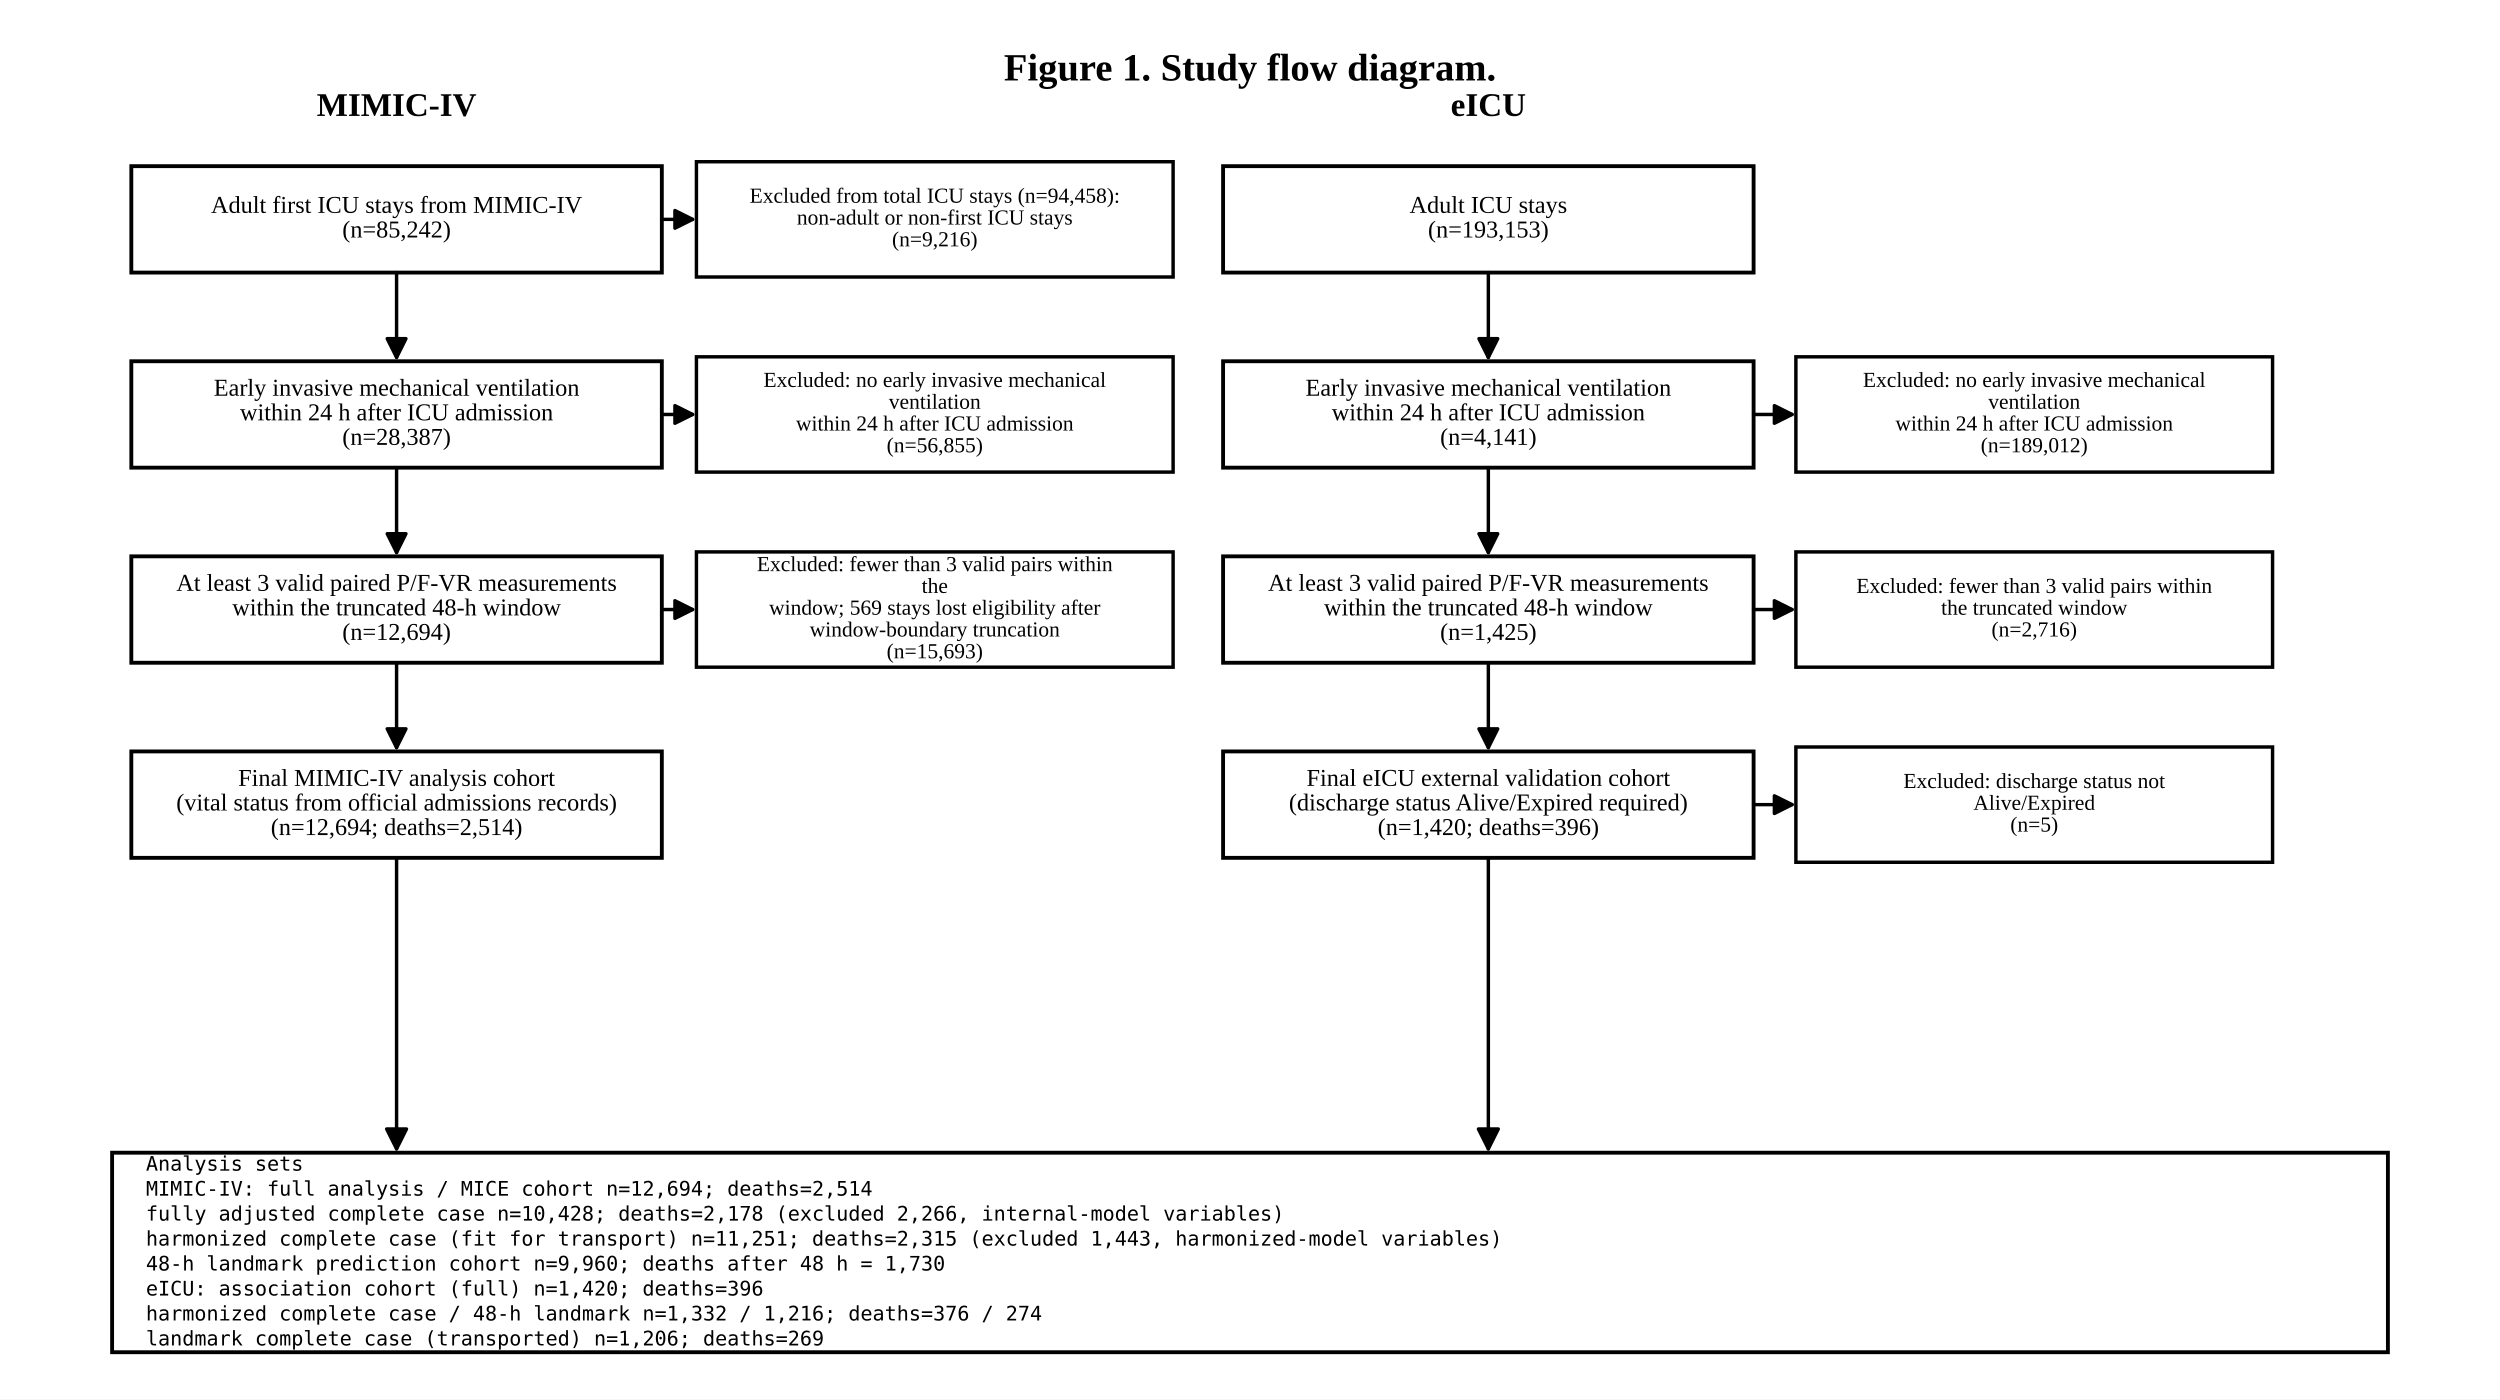
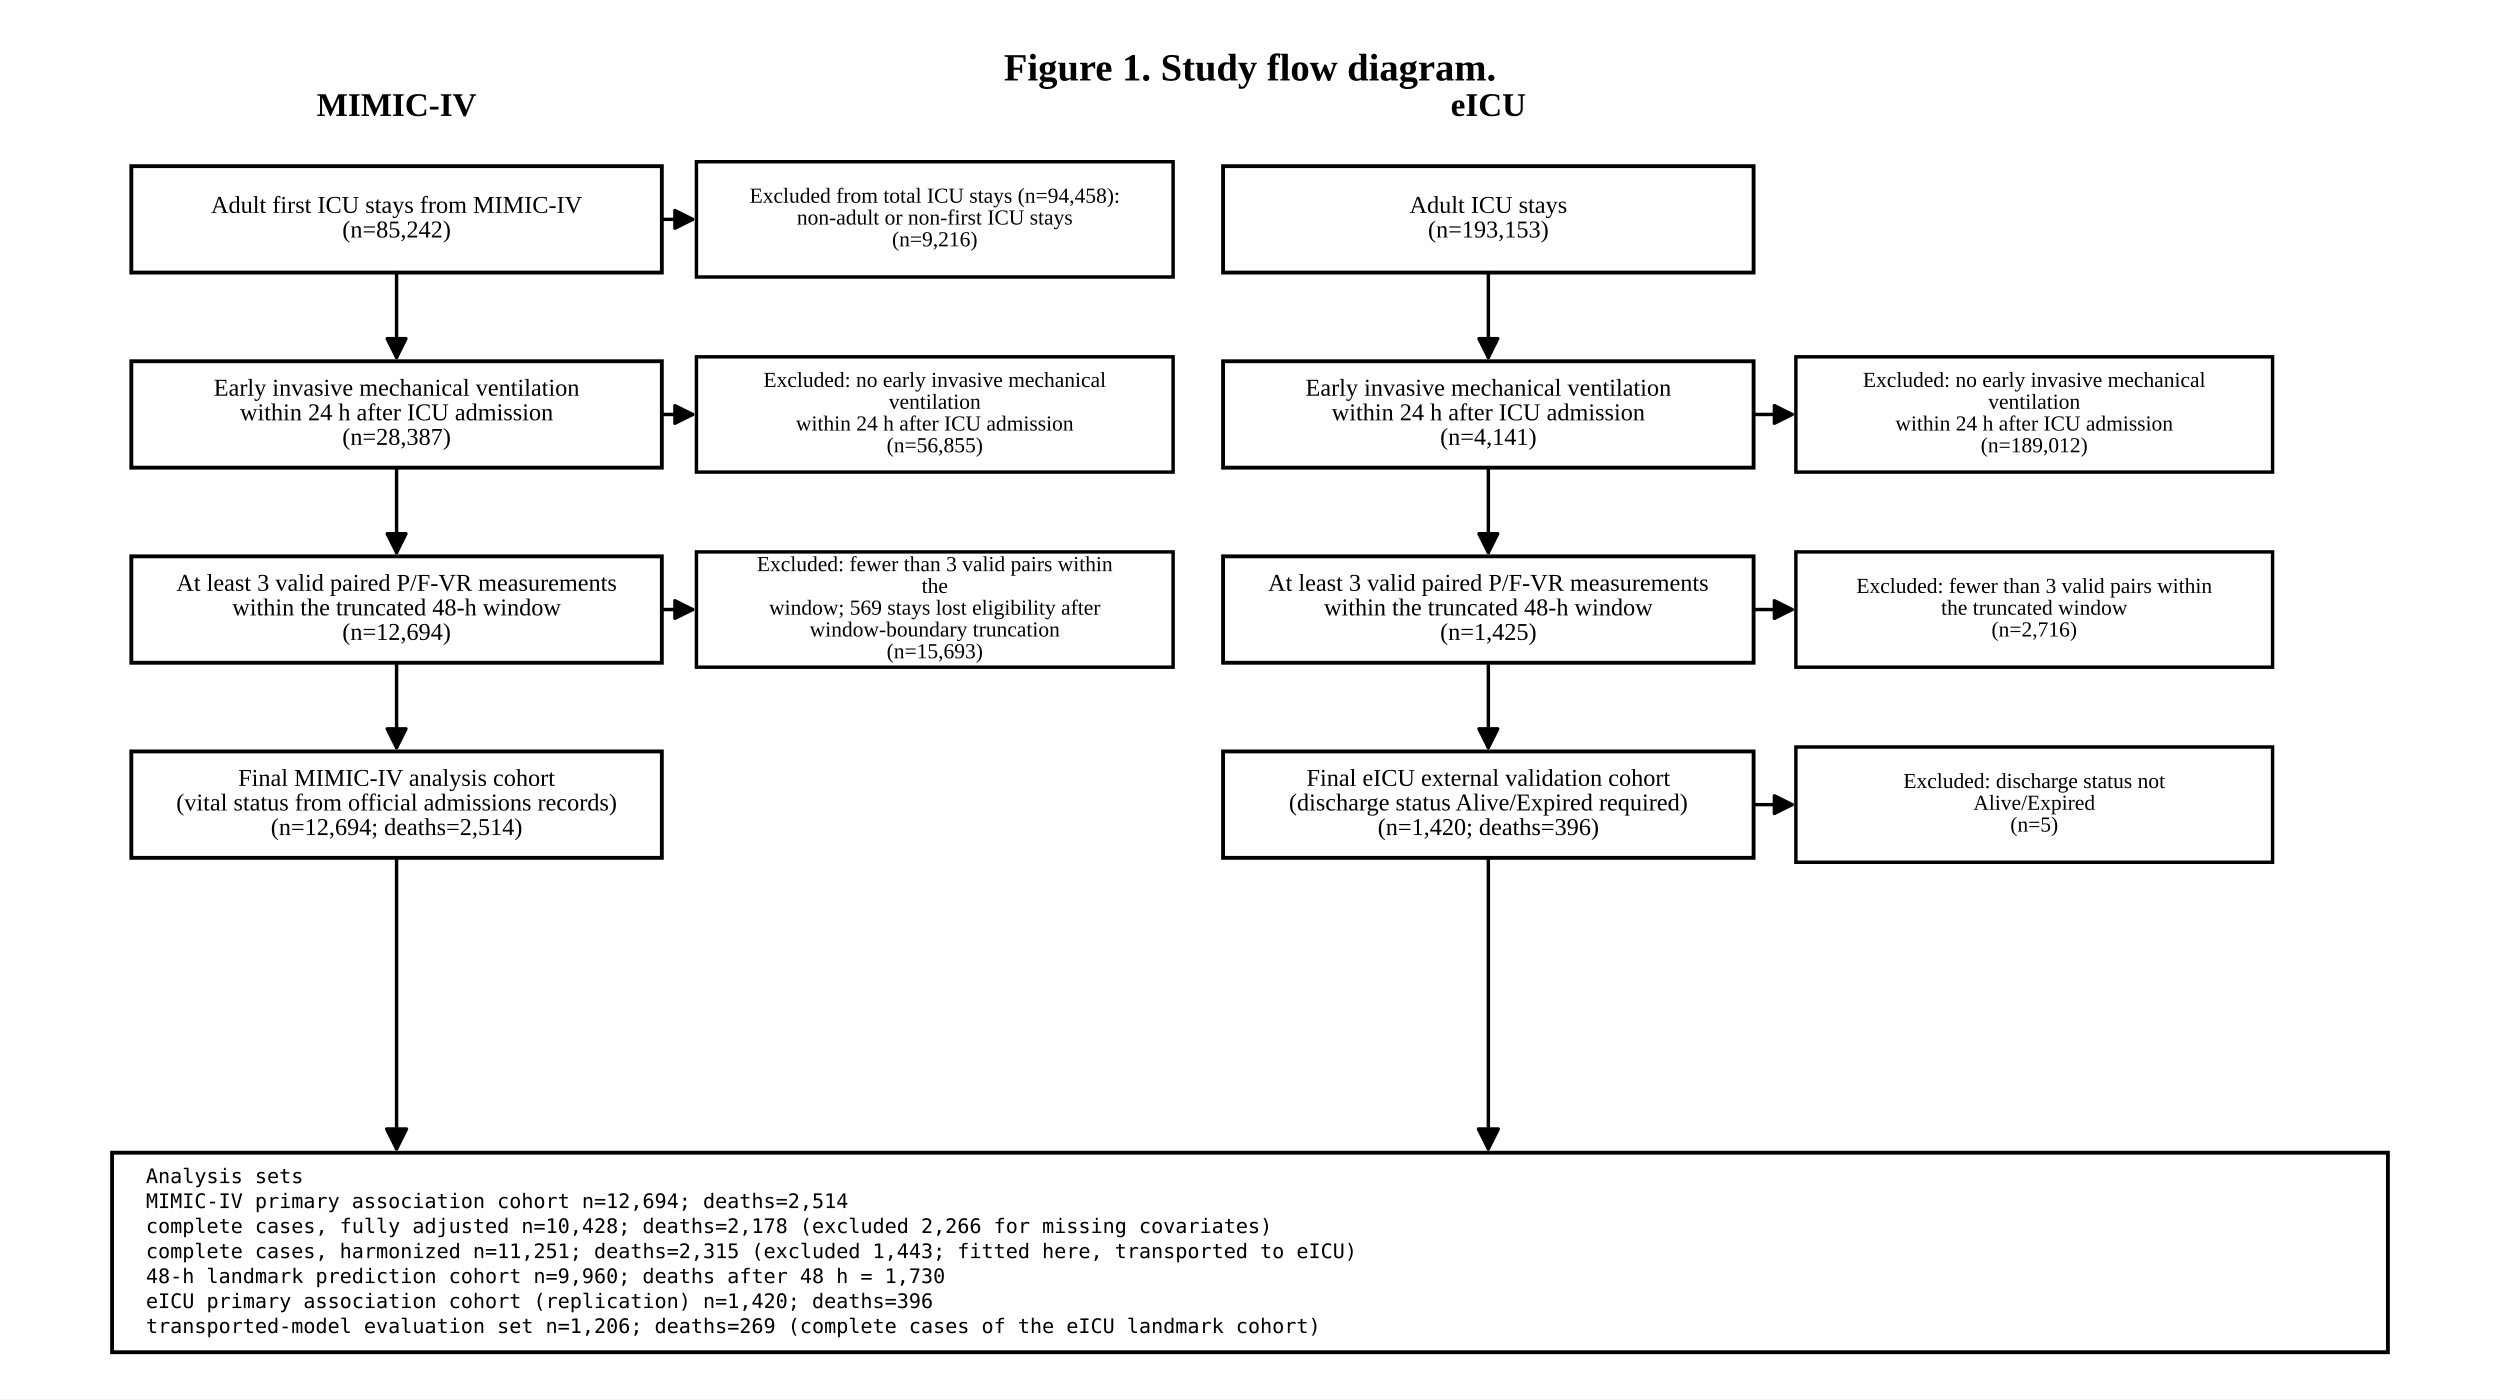
<svg xmlns="http://www.w3.org/2000/svg" width="907.2pt" height="507.816pt" viewBox="0 0 907.2 507.816" version="1.1">
  <defs>
    <style type="text/css">*{stroke-linejoin: round; stroke-linecap: butt}</style>
  </defs>
  <g id="figure_1">
    <g id="patch_1">
      <path d="M 0 507.816  L 907.2 507.816  L 907.2 0  L 0 0  z " style="fill: #ffffff" />
    </g>
    <g id="axes_1">
      <g id="patch_2">
-         <path d="M 47.655 98.911  L 240.165 98.911  L 240.165 60.296  L 47.655 60.296  z " clip-path="url(#pfc0e628565)" style="fill: #ffffff; stroke: #000000; stroke-width: 1.4; stroke-linejoin: miter" />
+         <path d="M 47.655 98.911  L 240.165 98.911  L 240.165 60.296  L 47.655 60.296  z " clip-path="url(#p9606280828)" style="fill: #ffffff; stroke: #000000; stroke-width: 1.4; stroke-linejoin: miter" />
      </g>
      <g id="patch_3">
-         <path d="M 240.165 79.603  Q 246.442 79.603 251.322 79.603  " clip-path="url(#pfc0e628565)" style="fill: none; stroke: #000000; stroke-width: 1.25; stroke-linecap: round" />
-         <path d="M 244.922 76.403  L 251.322 79.603  L 244.922 82.803  z " clip-path="url(#pfc0e628565)" style="stroke: #000000; stroke-width: 1.25; stroke-linecap: round" />
+         <path d="M 240.165 79.603  Q 246.442 79.603 251.322 79.603  " clip-path="url(#p9606280828)" style="fill: none; stroke: #000000; stroke-width: 1.25; stroke-linecap: round" />
+         <path d="M 244.922 76.403  L 251.322 79.603  L 244.922 82.803  z " clip-path="url(#p9606280828)" style="stroke: #000000; stroke-width: 1.25; stroke-linecap: round" />
      </g>
      <g id="patch_4">
-         <path d="M 252.72 100.52  L 425.7 100.52  L 425.7 58.687  L 252.72 58.687  z " clip-path="url(#pfc0e628565)" style="fill: #ffffff; stroke: #000000; stroke-width: 1.25; stroke-linejoin: miter" />
+         <path d="M 252.72 100.52  L 425.7 100.52  L 425.7 58.687  L 252.72 58.687  z " clip-path="url(#p9606280828)" style="fill: #ffffff; stroke: #000000; stroke-width: 1.25; stroke-linejoin: miter" />
      </g>
      <g id="patch_5">
-         <path d="M 47.655 169.705  L 240.165 169.705  L 240.165 131.09  L 47.655 131.09  z " clip-path="url(#pfc0e628565)" style="fill: #ffffff; stroke: #000000; stroke-width: 1.4; stroke-linejoin: miter" />
+         <path d="M 47.655 169.705  L 240.165 169.705  L 240.165 131.09  L 47.655 131.09  z " clip-path="url(#p9606280828)" style="fill: #ffffff; stroke: #000000; stroke-width: 1.4; stroke-linejoin: miter" />
      </g>
      <g id="patch_6">
-         <path d="M 143.91 98.911  Q 143.91 115.001 143.91 129.693  " clip-path="url(#pfc0e628565)" style="fill: none; stroke: #000000; stroke-width: 1.25; stroke-linecap: round" />
-         <path d="M 147.31 122.893  L 143.91 129.693  L 140.51 122.893  z " clip-path="url(#pfc0e628565)" style="stroke: #000000; stroke-width: 1.25; stroke-linecap: round" />
+         <path d="M 143.91 98.911  Q 143.91 115.001 143.91 129.693  " clip-path="url(#p9606280828)" style="fill: none; stroke: #000000; stroke-width: 1.25; stroke-linecap: round" />
+         <path d="M 147.31 122.893  L 143.91 129.693  L 140.51 122.893  z " clip-path="url(#p9606280828)" style="stroke: #000000; stroke-width: 1.25; stroke-linecap: round" />
      </g>
      <g id="patch_7">
-         <path d="M 240.165 150.398  Q 246.442 150.398 251.322 150.398  " clip-path="url(#pfc0e628565)" style="fill: none; stroke: #000000; stroke-width: 1.25; stroke-linecap: round" />
-         <path d="M 244.922 147.198  L 251.322 150.398  L 244.922 153.598  z " clip-path="url(#pfc0e628565)" style="stroke: #000000; stroke-width: 1.25; stroke-linecap: round" />
+         <path d="M 240.165 150.398  Q 246.442 150.398 251.322 150.398  " clip-path="url(#p9606280828)" style="fill: none; stroke: #000000; stroke-width: 1.25; stroke-linecap: round" />
+         <path d="M 244.922 147.198  L 251.322 150.398  L 244.922 153.598  z " clip-path="url(#p9606280828)" style="stroke: #000000; stroke-width: 1.25; stroke-linecap: round" />
      </g>
      <g id="patch_8">
-         <path d="M 252.72 171.314  L 425.7 171.314  L 425.7 129.481  L 252.72 129.481  z " clip-path="url(#pfc0e628565)" style="fill: #ffffff; stroke: #000000; stroke-width: 1.25; stroke-linejoin: miter" />
+         <path d="M 252.72 171.314  L 425.7 171.314  L 425.7 129.481  L 252.72 129.481  z " clip-path="url(#p9606280828)" style="fill: #ffffff; stroke: #000000; stroke-width: 1.25; stroke-linejoin: miter" />
      </g>
      <g id="patch_9">
-         <path d="M 47.655 240.5  L 240.165 240.5  L 240.165 201.885  L 47.655 201.885  z " clip-path="url(#pfc0e628565)" style="fill: #ffffff; stroke: #000000; stroke-width: 1.4; stroke-linejoin: miter" />
+         <path d="M 47.655 240.5  L 240.165 240.5  L 240.165 201.885  L 47.655 201.885  z " clip-path="url(#p9606280828)" style="fill: #ffffff; stroke: #000000; stroke-width: 1.4; stroke-linejoin: miter" />
      </g>
      <g id="patch_10">
-         <path d="M 143.91 169.705  Q 143.91 185.795 143.91 200.487  " clip-path="url(#pfc0e628565)" style="fill: none; stroke: #000000; stroke-width: 1.25; stroke-linecap: round" />
-         <path d="M 147.31 193.687  L 143.91 200.487  L 140.51 193.687  z " clip-path="url(#pfc0e628565)" style="stroke: #000000; stroke-width: 1.25; stroke-linecap: round" />
+         <path d="M 143.91 169.705  Q 143.91 185.795 143.91 200.487  " clip-path="url(#p9606280828)" style="fill: none; stroke: #000000; stroke-width: 1.25; stroke-linecap: round" />
+         <path d="M 147.31 193.687  L 143.91 200.487  L 140.51 193.687  z " clip-path="url(#p9606280828)" style="stroke: #000000; stroke-width: 1.25; stroke-linecap: round" />
      </g>
      <g id="patch_11">
-         <path d="M 240.165 221.192  Q 246.442 221.192 251.322 221.192  " clip-path="url(#pfc0e628565)" style="fill: none; stroke: #000000; stroke-width: 1.25; stroke-linecap: round" />
-         <path d="M 244.922 217.992  L 251.322 221.192  L 244.922 224.392  z " clip-path="url(#pfc0e628565)" style="stroke: #000000; stroke-width: 1.25; stroke-linecap: round" />
+         <path d="M 240.165 221.192  Q 246.442 221.192 251.322 221.192  " clip-path="url(#p9606280828)" style="fill: none; stroke: #000000; stroke-width: 1.25; stroke-linecap: round" />
+         <path d="M 244.922 217.992  L 251.322 221.192  L 244.922 224.392  z " clip-path="url(#p9606280828)" style="stroke: #000000; stroke-width: 1.25; stroke-linecap: round" />
      </g>
      <g id="patch_12">
-         <path d="M 252.72 242.109  L 425.7 242.109  L 425.7 200.276  L 252.72 200.276  z " clip-path="url(#pfc0e628565)" style="fill: #ffffff; stroke: #000000; stroke-width: 1.25; stroke-linejoin: miter" />
+         <path d="M 252.72 242.109  L 425.7 242.109  L 425.7 200.276  L 252.72 200.276  z " clip-path="url(#p9606280828)" style="fill: #ffffff; stroke: #000000; stroke-width: 1.25; stroke-linejoin: miter" />
      </g>
      <g id="patch_13">
-         <path d="M 47.655 311.294  L 240.165 311.294  L 240.165 272.679  L 47.655 272.679  z " clip-path="url(#pfc0e628565)" style="fill: #ffffff; stroke: #000000; stroke-width: 1.4; stroke-linejoin: miter" />
+         <path d="M 47.655 311.294  L 240.165 311.294  L 240.165 272.679  L 47.655 272.679  z " clip-path="url(#p9606280828)" style="fill: #ffffff; stroke: #000000; stroke-width: 1.4; stroke-linejoin: miter" />
      </g>
      <g id="patch_14">
-         <path d="M 143.91 240.5  Q 143.91 256.59 143.91 271.282  " clip-path="url(#pfc0e628565)" style="fill: none; stroke: #000000; stroke-width: 1.25; stroke-linecap: round" />
-         <path d="M 147.31 264.482  L 143.91 271.282  L 140.51 264.482  z " clip-path="url(#pfc0e628565)" style="stroke: #000000; stroke-width: 1.25; stroke-linecap: round" />
+         <path d="M 143.91 240.5  Q 143.91 256.59 143.91 271.282  " clip-path="url(#p9606280828)" style="fill: none; stroke: #000000; stroke-width: 1.25; stroke-linecap: round" />
+         <path d="M 147.31 264.482  L 143.91 271.282  L 140.51 264.482  z " clip-path="url(#p9606280828)" style="stroke: #000000; stroke-width: 1.25; stroke-linecap: round" />
      </g>
      <g id="patch_15">
-         <path d="M 443.835 98.911  L 636.345 98.911  L 636.345 60.296  L 443.835 60.296  z " clip-path="url(#pfc0e628565)" style="fill: #ffffff; stroke: #000000; stroke-width: 1.4; stroke-linejoin: miter" />
+         <path d="M 443.835 98.911  L 636.345 98.911  L 636.345 60.296  L 443.835 60.296  z " clip-path="url(#p9606280828)" style="fill: #ffffff; stroke: #000000; stroke-width: 1.4; stroke-linejoin: miter" />
      </g>
      <g id="patch_16">
-         <path d="M 443.835 169.705  L 636.345 169.705  L 636.345 131.09  L 443.835 131.09  z " clip-path="url(#pfc0e628565)" style="fill: #ffffff; stroke: #000000; stroke-width: 1.4; stroke-linejoin: miter" />
+         <path d="M 443.835 169.705  L 636.345 169.705  L 636.345 131.09  L 443.835 131.09  z " clip-path="url(#p9606280828)" style="fill: #ffffff; stroke: #000000; stroke-width: 1.4; stroke-linejoin: miter" />
      </g>
      <g id="patch_17">
-         <path d="M 540.09 98.911  Q 540.09 115.001 540.09 129.693  " clip-path="url(#pfc0e628565)" style="fill: none; stroke: #000000; stroke-width: 1.25; stroke-linecap: round" />
-         <path d="M 543.49 122.893  L 540.09 129.693  L 536.69 122.893  z " clip-path="url(#pfc0e628565)" style="stroke: #000000; stroke-width: 1.25; stroke-linecap: round" />
+         <path d="M 540.09 98.911  Q 540.09 115.001 540.09 129.693  " clip-path="url(#p9606280828)" style="fill: none; stroke: #000000; stroke-width: 1.25; stroke-linecap: round" />
+         <path d="M 543.49 122.893  L 540.09 129.693  L 536.69 122.893  z " clip-path="url(#p9606280828)" style="stroke: #000000; stroke-width: 1.25; stroke-linecap: round" />
      </g>
      <g id="patch_18">
-         <path d="M 636.345 150.398  Q 644.018 150.398 650.292 150.398  " clip-path="url(#pfc0e628565)" style="fill: none; stroke: #000000; stroke-width: 1.25; stroke-linecap: round" />
-         <path d="M 643.892 147.198  L 650.292 150.398  L 643.892 153.598  z " clip-path="url(#pfc0e628565)" style="stroke: #000000; stroke-width: 1.25; stroke-linecap: round" />
+         <path d="M 636.345 150.398  Q 644.018 150.398 650.292 150.398  " clip-path="url(#p9606280828)" style="fill: none; stroke: #000000; stroke-width: 1.25; stroke-linecap: round" />
+         <path d="M 643.892 147.198  L 650.292 150.398  L 643.892 153.598  z " clip-path="url(#p9606280828)" style="stroke: #000000; stroke-width: 1.25; stroke-linecap: round" />
      </g>
      <g id="patch_19">
-         <path d="M 651.69 171.314  L 824.67 171.314  L 824.67 129.481  L 651.69 129.481  z " clip-path="url(#pfc0e628565)" style="fill: #ffffff; stroke: #000000; stroke-width: 1.25; stroke-linejoin: miter" />
+         <path d="M 651.69 171.314  L 824.67 171.314  L 824.67 129.481  L 651.69 129.481  z " clip-path="url(#p9606280828)" style="fill: #ffffff; stroke: #000000; stroke-width: 1.25; stroke-linejoin: miter" />
      </g>
      <g id="patch_20">
-         <path d="M 443.835 240.5  L 636.345 240.5  L 636.345 201.885  L 443.835 201.885  z " clip-path="url(#pfc0e628565)" style="fill: #ffffff; stroke: #000000; stroke-width: 1.4; stroke-linejoin: miter" />
+         <path d="M 443.835 240.5  L 636.345 240.5  L 636.345 201.885  L 443.835 201.885  z " clip-path="url(#p9606280828)" style="fill: #ffffff; stroke: #000000; stroke-width: 1.4; stroke-linejoin: miter" />
      </g>
      <g id="patch_21">
-         <path d="M 540.09 169.705  Q 540.09 185.795 540.09 200.487  " clip-path="url(#pfc0e628565)" style="fill: none; stroke: #000000; stroke-width: 1.25; stroke-linecap: round" />
-         <path d="M 543.49 193.687  L 540.09 200.487  L 536.69 193.687  z " clip-path="url(#pfc0e628565)" style="stroke: #000000; stroke-width: 1.25; stroke-linecap: round" />
+         <path d="M 540.09 169.705  Q 540.09 185.795 540.09 200.487  " clip-path="url(#p9606280828)" style="fill: none; stroke: #000000; stroke-width: 1.25; stroke-linecap: round" />
+         <path d="M 543.49 193.687  L 540.09 200.487  L 536.69 193.687  z " clip-path="url(#p9606280828)" style="stroke: #000000; stroke-width: 1.25; stroke-linecap: round" />
      </g>
      <g id="patch_22">
-         <path d="M 636.345 221.192  Q 644.018 221.192 650.292 221.192  " clip-path="url(#pfc0e628565)" style="fill: none; stroke: #000000; stroke-width: 1.25; stroke-linecap: round" />
-         <path d="M 643.892 217.992  L 650.292 221.192  L 643.892 224.392  z " clip-path="url(#pfc0e628565)" style="stroke: #000000; stroke-width: 1.25; stroke-linecap: round" />
+         <path d="M 636.345 221.192  Q 644.018 221.192 650.292 221.192  " clip-path="url(#p9606280828)" style="fill: none; stroke: #000000; stroke-width: 1.25; stroke-linecap: round" />
+         <path d="M 643.892 217.992  L 650.292 221.192  L 643.892 224.392  z " clip-path="url(#p9606280828)" style="stroke: #000000; stroke-width: 1.25; stroke-linecap: round" />
      </g>
      <g id="patch_23">
-         <path d="M 651.69 242.109  L 824.67 242.109  L 824.67 200.276  L 651.69 200.276  z " clip-path="url(#pfc0e628565)" style="fill: #ffffff; stroke: #000000; stroke-width: 1.25; stroke-linejoin: miter" />
+         <path d="M 651.69 242.109  L 824.67 242.109  L 824.67 200.276  L 651.69 200.276  z " clip-path="url(#p9606280828)" style="fill: #ffffff; stroke: #000000; stroke-width: 1.25; stroke-linejoin: miter" />
      </g>
      <g id="patch_24">
-         <path d="M 443.835 311.294  L 636.345 311.294  L 636.345 272.679  L 443.835 272.679  z " clip-path="url(#pfc0e628565)" style="fill: #ffffff; stroke: #000000; stroke-width: 1.4; stroke-linejoin: miter" />
+         <path d="M 443.835 311.294  L 636.345 311.294  L 636.345 272.679  L 443.835 272.679  z " clip-path="url(#p9606280828)" style="fill: #ffffff; stroke: #000000; stroke-width: 1.4; stroke-linejoin: miter" />
      </g>
      <g id="patch_25">
-         <path d="M 540.09 240.5  Q 540.09 256.59 540.09 271.282  " clip-path="url(#pfc0e628565)" style="fill: none; stroke: #000000; stroke-width: 1.25; stroke-linecap: round" />
-         <path d="M 543.49 264.482  L 540.09 271.282  L 536.69 264.482  z " clip-path="url(#pfc0e628565)" style="stroke: #000000; stroke-width: 1.25; stroke-linecap: round" />
+         <path d="M 540.09 240.5  Q 540.09 256.59 540.09 271.282  " clip-path="url(#p9606280828)" style="fill: none; stroke: #000000; stroke-width: 1.25; stroke-linecap: round" />
+         <path d="M 543.49 264.482  L 540.09 271.282  L 536.69 264.482  z " clip-path="url(#p9606280828)" style="stroke: #000000; stroke-width: 1.25; stroke-linecap: round" />
      </g>
      <g id="patch_26">
-         <path d="M 636.345 291.987  Q 644.018 291.987 650.292 291.987  " clip-path="url(#pfc0e628565)" style="fill: none; stroke: #000000; stroke-width: 1.25; stroke-linecap: round" />
-         <path d="M 643.892 288.787  L 650.292 291.987  L 643.892 295.187  z " clip-path="url(#pfc0e628565)" style="stroke: #000000; stroke-width: 1.25; stroke-linecap: round" />
+         <path d="M 636.345 291.987  Q 644.018 291.987 650.292 291.987  " clip-path="url(#p9606280828)" style="fill: none; stroke: #000000; stroke-width: 1.25; stroke-linecap: round" />
+         <path d="M 643.892 288.787  L 650.292 291.987  L 643.892 295.187  z " clip-path="url(#p9606280828)" style="stroke: #000000; stroke-width: 1.25; stroke-linecap: round" />
      </g>
      <g id="patch_27">
-         <path d="M 651.69 312.903  L 824.67 312.903  L 824.67 271.07  L 651.69 271.07  z " clip-path="url(#pfc0e628565)" style="fill: #ffffff; stroke: #000000; stroke-width: 1.25; stroke-linejoin: miter" />
+         <path d="M 651.69 312.903  L 824.67 312.903  L 824.67 271.07  L 651.69 271.07  z " clip-path="url(#p9606280828)" style="fill: #ffffff; stroke: #000000; stroke-width: 1.25; stroke-linejoin: miter" />
      </g>
      <g id="patch_28">
-         <path d="M 40.68 490.694  L 866.52 490.694  L 866.52 418.291  L 40.68 418.291  z " clip-path="url(#pfc0e628565)" style="fill: #ffffff; stroke: #000000; stroke-width: 1.4; stroke-linejoin: miter" />
+         <path d="M 40.68 490.694  L 866.52 490.694  L 866.52 418.291  L 40.68 418.291  z " clip-path="url(#p9606280828)" style="fill: #ffffff; stroke: #000000; stroke-width: 1.4; stroke-linejoin: miter" />
      </g>
      <g id="patch_29">
-         <path d="M 143.91 311.294  Q 143.91 364.793 143.91 416.893  " clip-path="url(#pfc0e628565)" style="fill: none; stroke: #000000; stroke-width: 1.25; stroke-linecap: round" />
-         <path d="M 147.51 409.693  L 143.91 416.893  L 140.31 409.693  z " clip-path="url(#pfc0e628565)" style="stroke: #000000; stroke-width: 1.25; stroke-linecap: round" />
+         <path d="M 143.91 311.294  Q 143.91 364.793 143.91 416.893  " clip-path="url(#p9606280828)" style="fill: none; stroke: #000000; stroke-width: 1.25; stroke-linecap: round" />
+         <path d="M 147.51 409.693  L 143.91 416.893  L 140.31 409.693  z " clip-path="url(#p9606280828)" style="stroke: #000000; stroke-width: 1.25; stroke-linecap: round" />
      </g>
      <g id="patch_30">
-         <path d="M 540.09 311.294  Q 540.09 364.793 540.09 416.893  " clip-path="url(#pfc0e628565)" style="fill: none; stroke: #000000; stroke-width: 1.25; stroke-linecap: round" />
-         <path d="M 543.69 409.693  L 540.09 416.893  L 536.49 409.693  z " clip-path="url(#pfc0e628565)" style="stroke: #000000; stroke-width: 1.25; stroke-linecap: round" />
+         <path d="M 540.09 311.294  Q 540.09 364.793 540.09 416.893  " clip-path="url(#p9606280828)" style="fill: none; stroke: #000000; stroke-width: 1.25; stroke-linecap: round" />
+         <path d="M 543.69 409.693  L 540.09 416.893  L 536.49 409.693  z " clip-path="url(#p9606280828)" style="stroke: #000000; stroke-width: 1.25; stroke-linecap: round" />
      </g>
      <g id="text_1">
        <text style="font: 700 14px 'Times New Roman'; text-anchor: middle" x="453.6" y="29.205" transform="rotate(-0 453.6 29.20548)">Figure 1. Study flow diagram.</text>
      </g>
      <g id="text_2">
        <text style="font: 700 12px 'Times New Roman'; text-anchor: middle" x="143.91" y="42.069" transform="rotate(-0 143.91 42.06899)">MIMIC-IV</text>
      </g>
      <g id="text_3">
        <text style="font: 8.8px 'Times New Roman'" transform="translate(76.57144 77.25452)">Adult first ICU stays from MIMIC-IV</text>
        <text style="font: 8.8px 'Times New Roman'" transform="translate(124.1987 86.18047)">(n=85,242)</text>
      </g>
      <g id="text_4">
        <text style="font: 7.8px 'Times New Roman'" transform="translate(272.0227 73.56562)">Excluded from total ICU stays (n=94,458):</text>
        <text style="font: 7.8px 'Times New Roman'" transform="translate(289.1669 81.47726)">non-adult or non-first ICU stays</text>
        <text style="font: 7.8px 'Times New Roman'" transform="translate(323.6886 89.3889)">(n=9,216)</text>
      </g>
      <g id="text_5">
        <text style="font: 8.8px 'Times New Roman'" transform="translate(77.56694 143.5943)">Early invasive mechanical ventilation</text>
        <text style="font: 8.8px 'Times New Roman'" transform="translate(87.08331 152.5202)">within 24 h after ICU admission</text>
        <text style="font: 8.8px 'Times New Roman'" transform="translate(124.1987 161.4297)">(n=28,387)</text>
      </g>
      <g id="text_6">
        <text style="font: 7.8px 'Times New Roman'" transform="translate(277.0501 140.4189)">Excluded: no early invasive mechanical</text>
        <text style="font: 7.8px 'Times New Roman'" transform="translate(322.5302 148.3305)">ventilation</text>
        <text style="font: 7.8px 'Times New Roman'" transform="translate(288.8409 156.2276)">within 24 h after ICU admission</text>
        <text style="font: 7.8px 'Times New Roman'" transform="translate(321.7386 164.1246)">(n=56,855)</text>
      </g>
      <g id="text_7">
        <text style="font: 8.8px 'Times New Roman'" transform="translate(63.99088 214.397)">At least 3 valid paired P/F-VR measurements</text>
        <text style="font: 8.8px 'Times New Roman'" transform="translate(84.27763 223.3064)">within the truncated 48-h window</text>
        <text style="font: 8.8px 'Times New Roman'" transform="translate(124.1987 232.2159)">(n=12,694)</text>
      </g>
      <g id="text_8">
        <text style="font: 7.8px 'Times New Roman'" transform="translate(274.6613 207.2576)">Excluded: fewer than 3 valid pairs within</text>
        <text style="font: 7.8px 'Times New Roman'" transform="translate(334.4453 215.1546)">the</text>
        <text style="font: 7.8px 'Times New Roman'" transform="translate(279.0909 223.0516)">window; 569 stays lost eligibility after</text>
        <text style="font: 7.8px 'Times New Roman'" transform="translate(293.8286 230.9632)">window-boundary truncation</text>
        <text style="font: 7.8px 'Times New Roman'" transform="translate(321.7386 238.8749)">(n=15,693)</text>
      </g>
      <g id="text_9">
        <text style="font: 8.8px 'Times New Roman'" transform="translate(86.42744 285.1832)">Final MIMIC-IV analysis cohort</text>
        <text style="font: 8.8px 'Times New Roman'" transform="translate(63.95031 294.1092)">(vital status from official admissions records)</text>
        <text style="font: 8.8px 'Times New Roman'" transform="translate(98.25381 303.0186)">(n=12,694; deaths=2,514)</text>
      </g>
      <g id="text_10">
        <text style="font: 700 12px 'Times New Roman'; text-anchor: middle" x="540.09" y="42.069" transform="rotate(-0 540.09 42.06899)">eICU</text>
      </g>
      <g id="text_11">
        <text style="font: 8.8px 'Times New Roman'" transform="translate(511.4893 77.25452)">Adult ICU stays</text>
        <text style="font: 8.8px 'Times New Roman'" transform="translate(518.1787 86.18047)">(n=193,153)</text>
      </g>
      <g id="text_12">
        <text style="font: 8.8px 'Times New Roman'" transform="translate(473.7469 143.5943)">Early invasive mechanical ventilation</text>
        <text style="font: 8.8px 'Times New Roman'" transform="translate(483.2633 152.5202)">within 24 h after ICU admission</text>
        <text style="font: 8.8px 'Times New Roman'" transform="translate(522.5787 161.4297)">(n=4,141)</text>
      </g>
      <g id="text_13">
        <text style="font: 7.8px 'Times New Roman'" transform="translate(676.0201 140.4189)">Excluded: no early invasive mechanical</text>
        <text style="font: 7.8px 'Times New Roman'" transform="translate(721.5002 148.3305)">ventilation</text>
        <text style="font: 7.8px 'Times New Roman'" transform="translate(687.8109 156.2276)">within 24 h after ICU admission</text>
        <text style="font: 7.8px 'Times New Roman'" transform="translate(718.7586 164.1246)">(n=189,012)</text>
      </g>
      <g id="text_14">
        <text style="font: 8.8px 'Times New Roman'" transform="translate(460.1709 214.397)">At least 3 valid paired P/F-VR measurements</text>
        <text style="font: 8.8px 'Times New Roman'" transform="translate(480.4576 223.3064)">within the truncated 48-h window</text>
        <text style="font: 8.8px 'Times New Roman'" transform="translate(522.5787 232.2159)">(n=1,425)</text>
      </g>
      <g id="text_15">
        <text style="font: 7.8px 'Times New Roman'" transform="translate(673.6313 215.1692)">Excluded: fewer than 3 valid pairs within</text>
        <text style="font: 7.8px 'Times New Roman'" transform="translate(704.3895 223.0662)">the truncated window</text>
        <text style="font: 7.8px 'Times New Roman'" transform="translate(722.6586 230.9632)">(n=2,716)</text>
      </g>
      <g id="text_16">
        <text style="font: 8.8px 'Times New Roman'" transform="translate(474.1086 285.1832)">Final eICU external validation cohort</text>
        <text style="font: 8.8px 'Times New Roman'" transform="translate(467.7114 294.0927)">(discharge status Alive/Expired required)</text>
        <text style="font: 8.8px 'Times New Roman'" transform="translate(499.9338 303.0186)">(n=1,420; deaths=396)</text>
      </g>
      <g id="text_17">
        <text style="font: 7.8px 'Times New Roman'" transform="translate(690.7005 285.9563)">Excluded: discharge status not</text>
        <text style="font: 7.8px 'Times New Roman'" transform="translate(716.0865 293.868)">Alive/Expired</text>
        <text style="font: 7.8px 'Times New Roman'" transform="translate(729.4836 301.765)">(n=5)</text>
      </g>
      <g id="text_18">
-         <text style="font: 7.3px 'DejaVu Sans Mono', 'Bitstream Vera Sans Mono', 'Computer Modern Typewriter', 'Andale Mono', 'Nimbus Mono L', 'Courier New', 'Courier', 'Fixed', 'Terminal', monospace" transform="translate(52.956 424.8203)">Analysis sets</text>
-         <text style="font: 7.3px 'DejaVu Sans Mono', 'Bitstream Vera Sans Mono', 'Computer Modern Typewriter', 'Andale Mono', 'Nimbus Mono L', 'Courier New', 'Courier', 'Fixed', 'Terminal', monospace" transform="translate(52.956 433.8791)"> MIMIC-IV:  full analysis / MICE cohort                    n=12,694; deaths=2,514</text>
-         <text style="font: 7.3px 'DejaVu Sans Mono', 'Bitstream Vera Sans Mono', 'Computer Modern Typewriter', 'Andale Mono', 'Nimbus Mono L', 'Courier New', 'Courier', 'Fixed', 'Terminal', monospace" transform="translate(52.956 442.9379)">            fully adjusted complete case                  n=10,428; deaths=2,178  (excluded 2,266, internal-model variables)</text>
-         <text style="font: 7.3px 'DejaVu Sans Mono', 'Bitstream Vera Sans Mono', 'Computer Modern Typewriter', 'Andale Mono', 'Nimbus Mono L', 'Courier New', 'Courier', 'Fixed', 'Terminal', monospace" transform="translate(52.956 451.9967)">            harmonized complete case (fit for transport)  n=11,251; deaths=2,315  (excluded 1,443, harmonized-model variables)</text>
-         <text style="font: 7.3px 'DejaVu Sans Mono', 'Bitstream Vera Sans Mono', 'Computer Modern Typewriter', 'Andale Mono', 'Nimbus Mono L', 'Courier New', 'Courier', 'Fixed', 'Terminal', monospace" transform="translate(52.956 461.0555)">            48-h landmark prediction cohort               n=9,960; deaths after 48 h = 1,730</text>
-         <text style="font: 7.3px 'DejaVu Sans Mono', 'Bitstream Vera Sans Mono', 'Computer Modern Typewriter', 'Andale Mono', 'Nimbus Mono L', 'Courier New', 'Courier', 'Fixed', 'Terminal', monospace" transform="translate(52.956 470.1142)"> eICU:      association cohort (full)                     n=1,420; deaths=396</text>
-         <text style="font: 7.3px 'DejaVu Sans Mono', 'Bitstream Vera Sans Mono', 'Computer Modern Typewriter', 'Andale Mono', 'Nimbus Mono L', 'Courier New', 'Courier', 'Fixed', 'Terminal', monospace" transform="translate(52.956 479.173)">            harmonized complete case / 48-h landmark      n=1,332 / 1,216; deaths=376 / 274</text>
-         <text style="font: 7.3px 'DejaVu Sans Mono', 'Bitstream Vera Sans Mono', 'Computer Modern Typewriter', 'Andale Mono', 'Nimbus Mono L', 'Courier New', 'Courier', 'Fixed', 'Terminal', monospace" transform="translate(52.956 488.2318)">            landmark complete case (transported)          n=1,206; deaths=269</text>
+         <text style="font: 7.3px 'DejaVu Sans Mono', 'Bitstream Vera Sans Mono', 'Computer Modern Typewriter', 'Andale Mono', 'Nimbus Mono L', 'Courier New', 'Courier', 'Fixed', 'Terminal', monospace" transform="translate(52.956 429.3246)">Analysis sets</text>
+         <text style="font: 7.3px 'DejaVu Sans Mono', 'Bitstream Vera Sans Mono', 'Computer Modern Typewriter', 'Andale Mono', 'Nimbus Mono L', 'Courier New', 'Courier', 'Fixed', 'Terminal', monospace" transform="translate(52.956 438.3834)">  MIMIC-IV  primary association cohort                n=12,694; deaths=2,514</text>
+         <text style="font: 7.3px 'DejaVu Sans Mono', 'Bitstream Vera Sans Mono', 'Computer Modern Typewriter', 'Andale Mono', 'Nimbus Mono L', 'Courier New', 'Courier', 'Fixed', 'Terminal', monospace" transform="translate(52.956 447.4422)">            complete cases, fully adjusted             n=10,428; deaths=2,178  (excluded 2,266 for missing covariates)</text>
+         <text style="font: 7.3px 'DejaVu Sans Mono', 'Bitstream Vera Sans Mono', 'Computer Modern Typewriter', 'Andale Mono', 'Nimbus Mono L', 'Courier New', 'Courier', 'Fixed', 'Terminal', monospace" transform="translate(52.956 456.5512)">            complete cases, harmonized                n=11,251; deaths=2,315  (excluded 1,443; fitted here, transported to eICU)</text>
+         <text style="font: 7.3px 'DejaVu Sans Mono', 'Bitstream Vera Sans Mono', 'Computer Modern Typewriter', 'Andale Mono', 'Nimbus Mono L', 'Courier New', 'Courier', 'Fixed', 'Terminal', monospace" transform="translate(52.956 465.6099)">            48-h landmark prediction cohort            n=9,960; deaths after 48 h = 1,730</text>
+         <text style="font: 7.3px 'DejaVu Sans Mono', 'Bitstream Vera Sans Mono', 'Computer Modern Typewriter', 'Andale Mono', 'Nimbus Mono L', 'Courier New', 'Courier', 'Fixed', 'Terminal', monospace" transform="translate(52.956 474.6687)">  eICU       primary association cohort (replication)  n=1,420; deaths=396</text>
+         <text style="font: 7.3px 'DejaVu Sans Mono', 'Bitstream Vera Sans Mono', 'Computer Modern Typewriter', 'Andale Mono', 'Nimbus Mono L', 'Courier New', 'Courier', 'Fixed', 'Terminal', monospace" transform="translate(52.956 483.7275)">            transported-model evaluation set           n=1,206; deaths=269  (complete cases of the eICU landmark cohort)</text>
      </g>
    </g>
  </g>
  <defs>
-     <clipPath id="pfc0e628565">
+     <clipPath id="p9606280828">
      <rect x="7.2" y="7.2" width="892.8" height="493.416" />
    </clipPath>
  </defs>
</svg>
